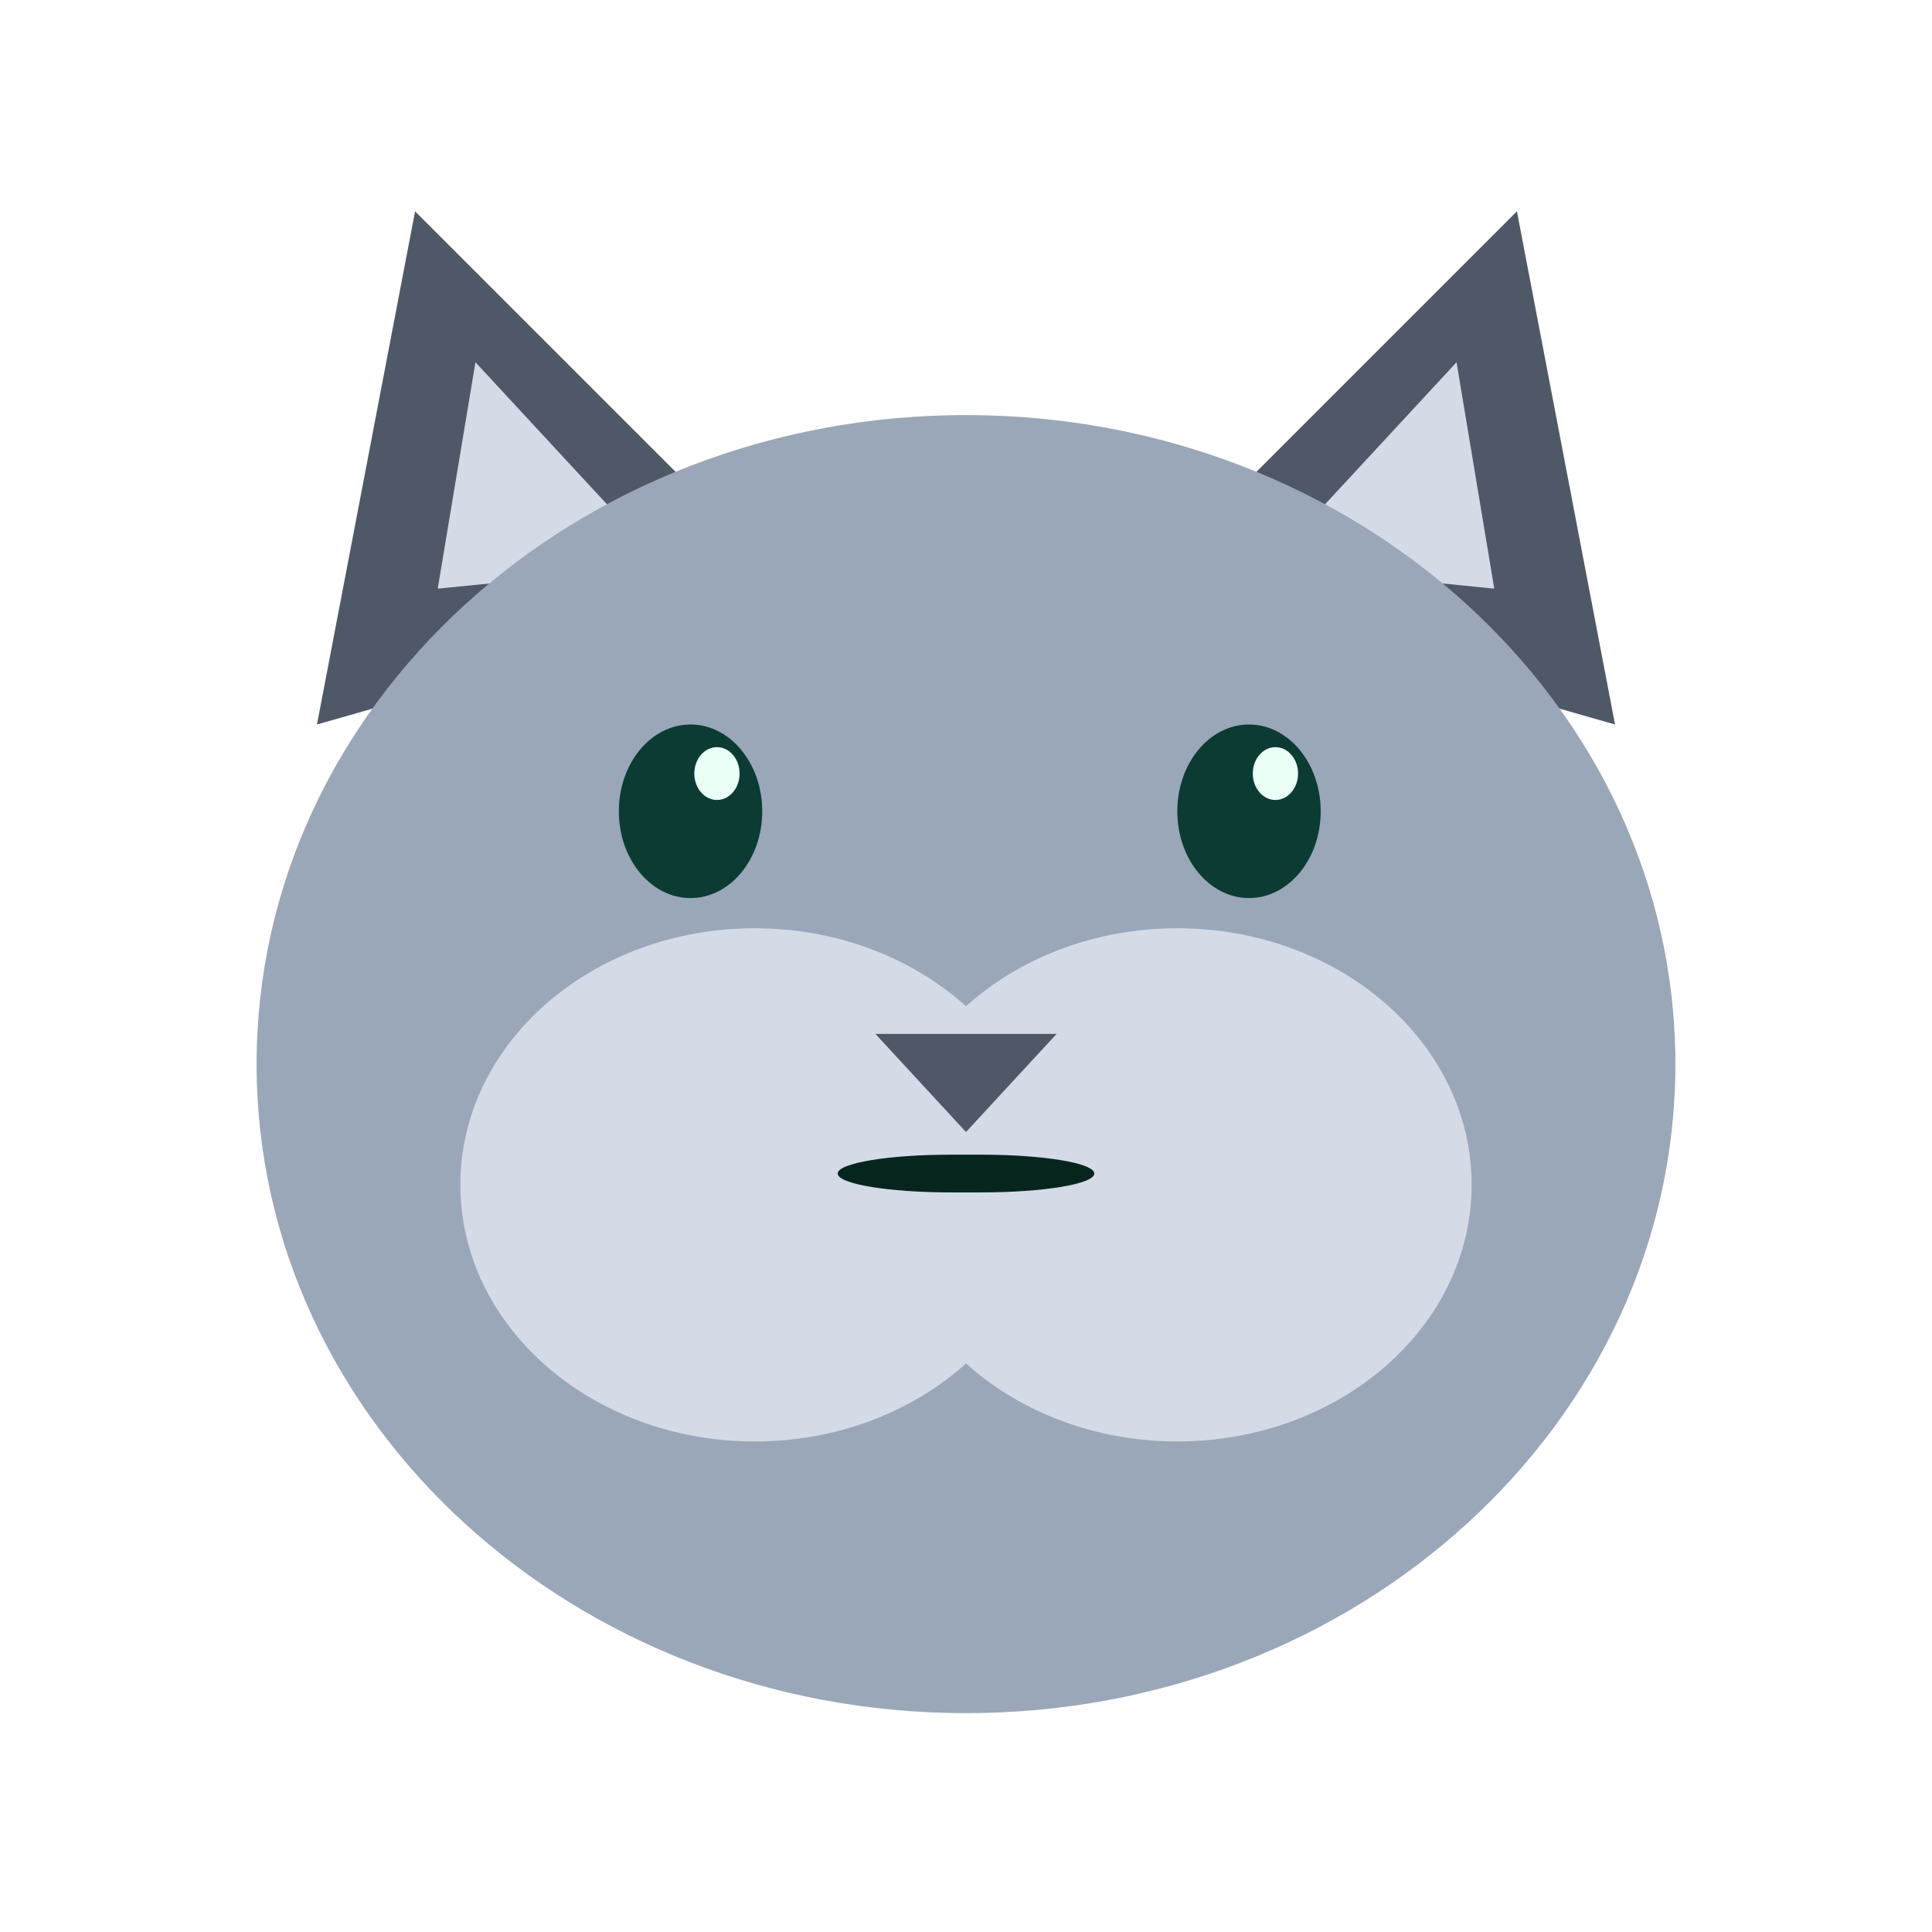
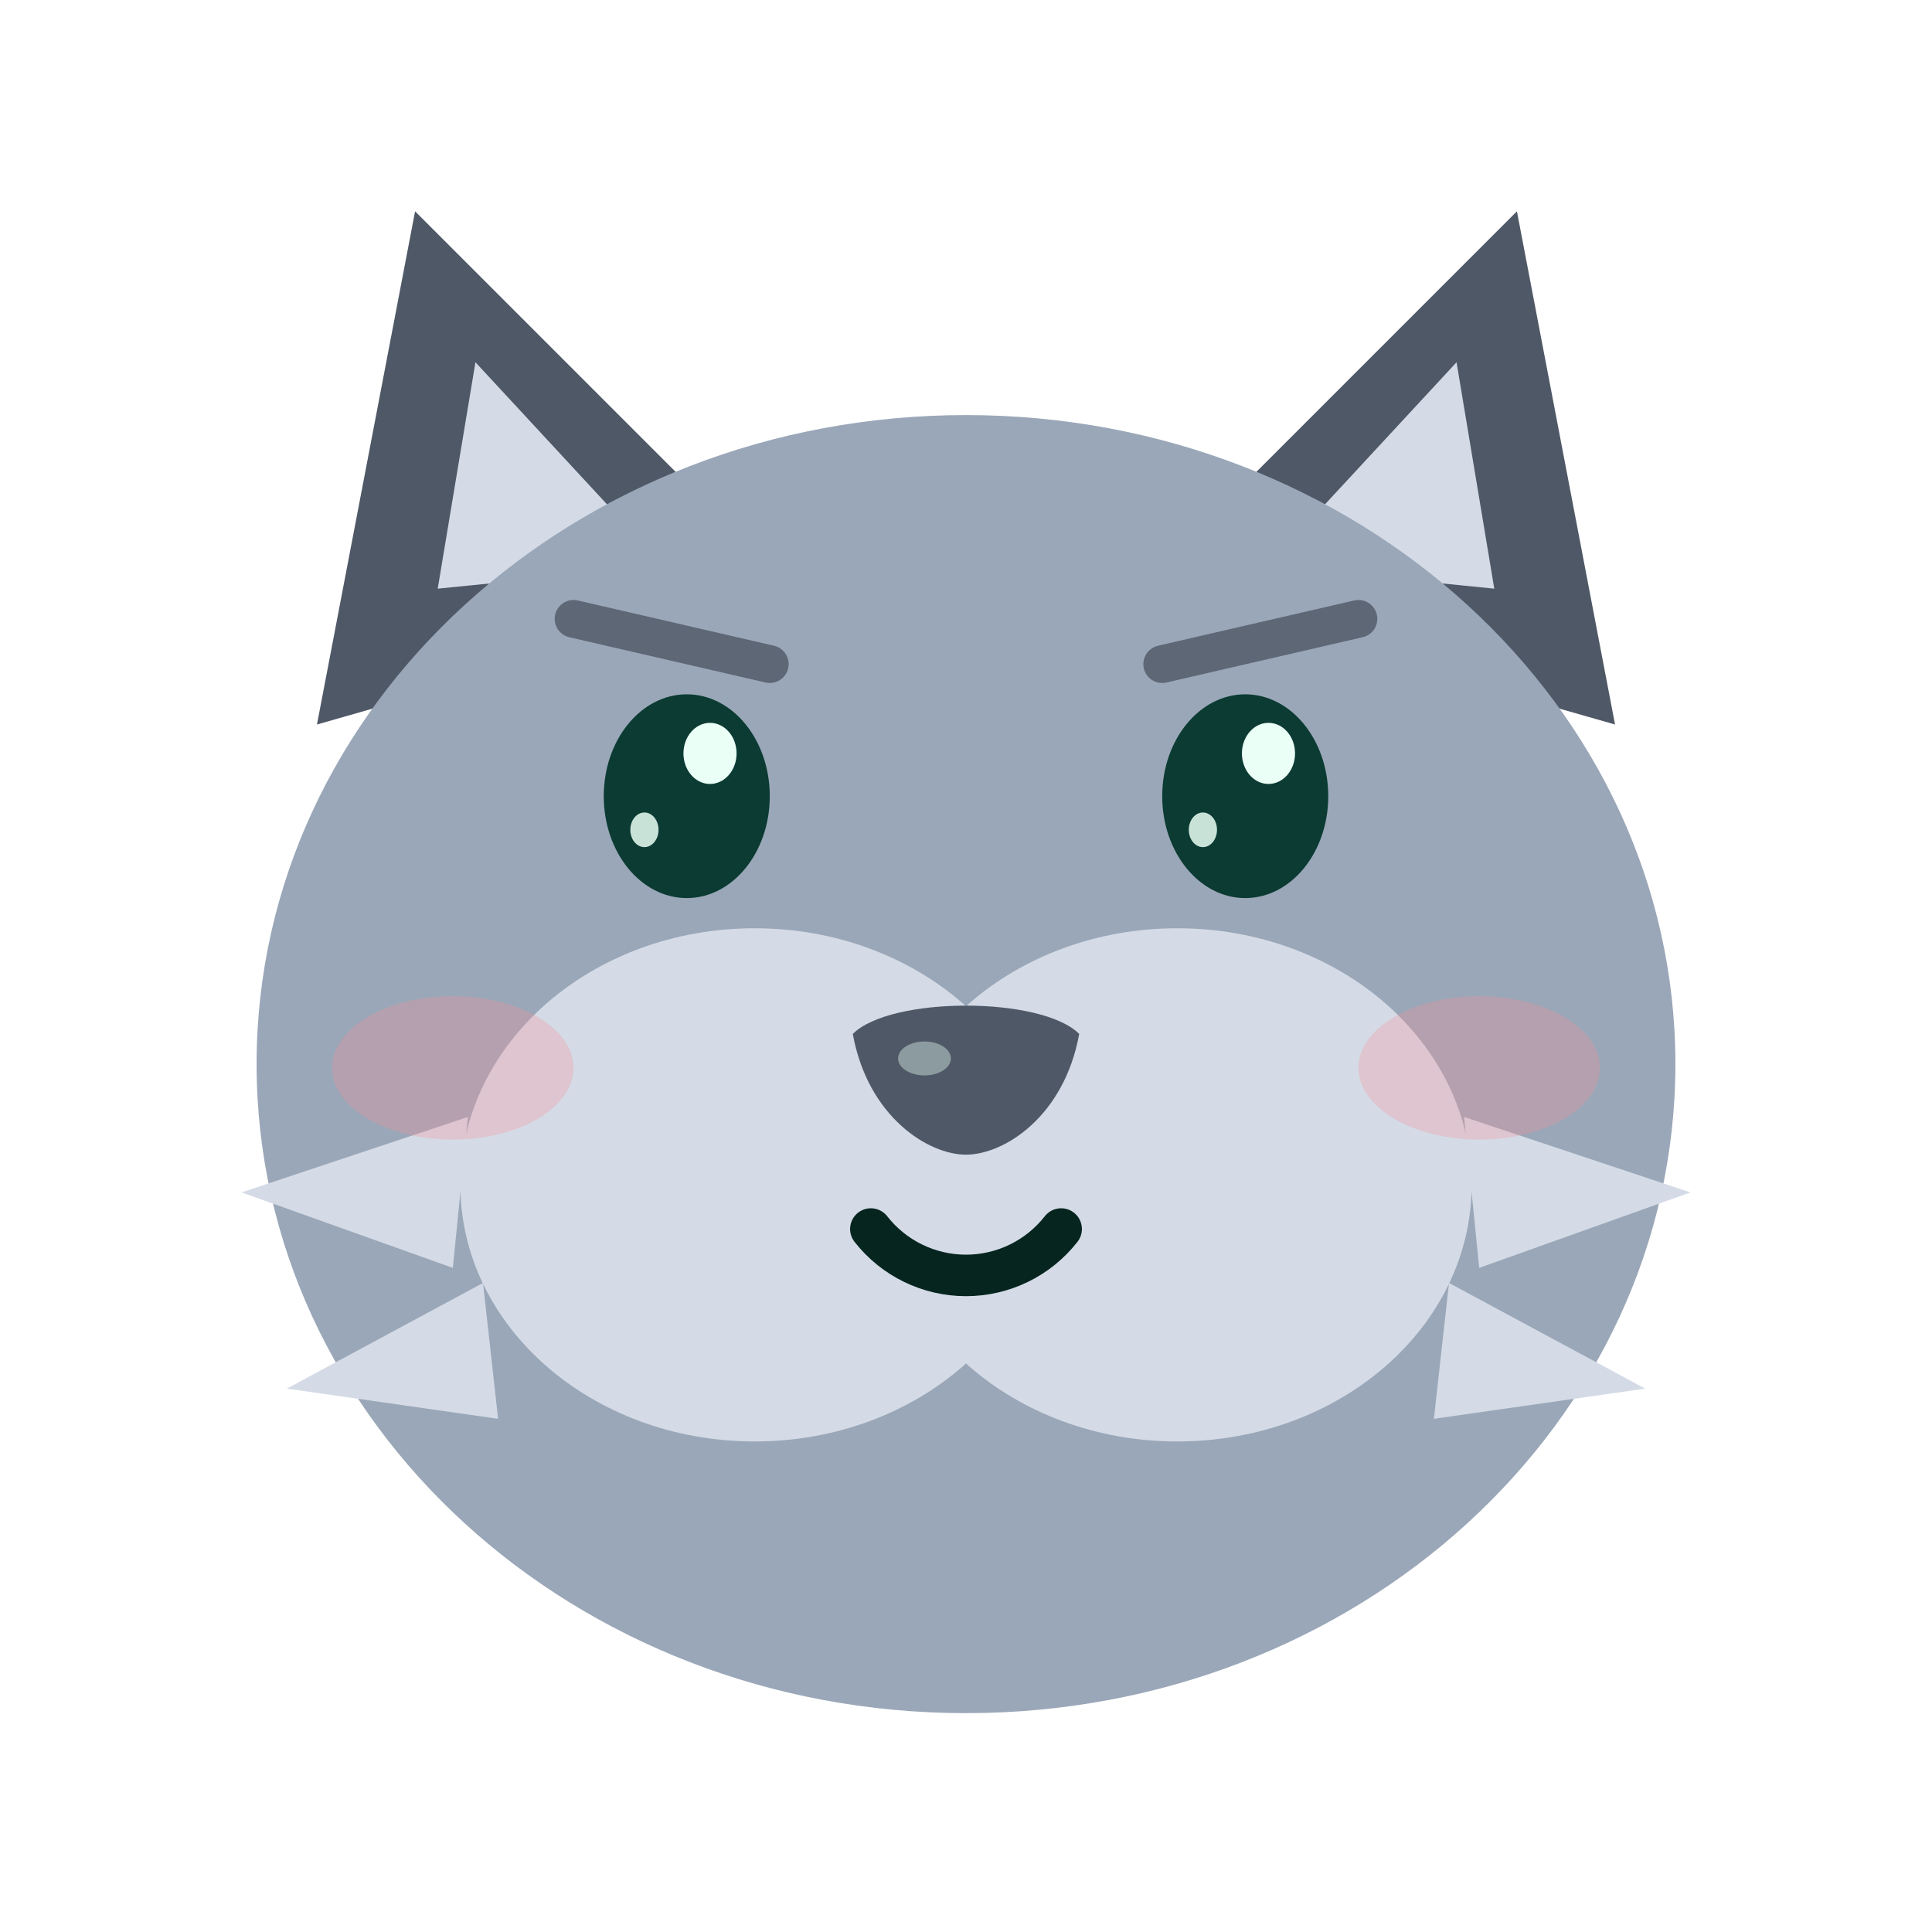
<svg xmlns="http://www.w3.org/2000/svg" viewBox="0 0 256 256" width="256" height="256" role="img" aria-hidden="true">
  <polygon points="42,96 55,28 105,78" fill="#4f5866" />
  <polygon points="151,78 201,28 214,96" fill="#4f5866" />
  <polygon points="58,78 63,48 88,75" fill="#d4dbe6" />
  <polygon points="168,75 193,48 198,78" fill="#d4dbe6" />
  <ellipse cx="128" cy="141" rx="94" ry="86" fill="#9aa7b8" />
+   <polygon points="62,148 32,158 60,168" fill="#d4dbe6" />
+   <polygon points="64,170 38,184 66,188" fill="#d4dbe6" />
+   <polygon points="194,148 224,158 196,168" fill="#d4dbe6" />
+   <polygon points="192,170 218,184 190,188" fill="#d4dbe6" />
  <ellipse cx="100" cy="157" rx="39" ry="34" fill="#d4dbe6" />
  <ellipse cx="156" cy="157" rx="39" ry="34" fill="#d4dbe6" />
-   <ellipse cx="91.5" cy="107.5" rx="9.5" ry="11.5" fill="#0b3b32" />
-   <ellipse cx="165.5" cy="107.5" rx="9.5" ry="11.5" fill="#0b3b32" />
-   <ellipse cx="95" cy="102.5" rx="3" ry="3.5" fill="#eafff6" />
-   <ellipse cx="169" cy="102.5" rx="3" ry="3.5" fill="#eafff6" />
-   <polygon points="116,137 140,137 128,150" fill="#4f5866" />
-   <rect x="111" y="153" width="34" height="5" rx="15" ry="2.5" fill="#06251f" />
+   <ellipse cx="60" cy="141.5" rx="16" ry="9.5" fill="#f88c92" fill-opacity="0.280" />
+   <ellipse cx="196" cy="141.5" rx="16" ry="9.5" fill="#f88c92" fill-opacity="0.280" />
+   <ellipse cx="91" cy="105.5" rx="11" ry="13.5" fill="#0b3b32" />
+   <ellipse cx="165" cy="105.5" rx="11" ry="13.5" fill="#0b3b32" />
+   <ellipse cx="94.08" cy="99.83" rx="3.52" ry="4.05" fill="#eafff6" />
+   <ellipse cx="85.39" cy="109.955" rx="1.87" ry="2.295" fill="#eafff6" fill-opacity="0.850" />
+   <ellipse cx="168.08" cy="99.83" rx="3.52" ry="4.05" fill="#eafff6" />
+   <ellipse cx="159.39" cy="109.955" rx="1.87" ry="2.295" fill="#eafff6" fill-opacity="0.850" />
+   <polyline points="76,82 102,88" fill="none" stroke="#4f5866" stroke-opacity="0.800" stroke-width="5" stroke-linecap="round" stroke-linejoin="round" />
+   <polyline points="180,82 154,88" fill="none" stroke="#4f5866" stroke-opacity="0.800" stroke-width="5" stroke-linecap="round" stroke-linejoin="round" />
+   <path d="M113 137 C118 132 138 132 143 137 C141 148 133 153 128 153 C123 153 115 148 113 137 Z" fill="#4f5866" />
+   <ellipse cx="122.5" cy="140.25" rx="3.5" ry="2.25" fill="#eafff6" fill-opacity="0.400" />
+   <path d="M140.608 162.851 A16 16 0 0 1 115.392 162.851" fill="none" stroke="#06251f" stroke-width="5.5" stroke-linecap="round" />
</svg>
